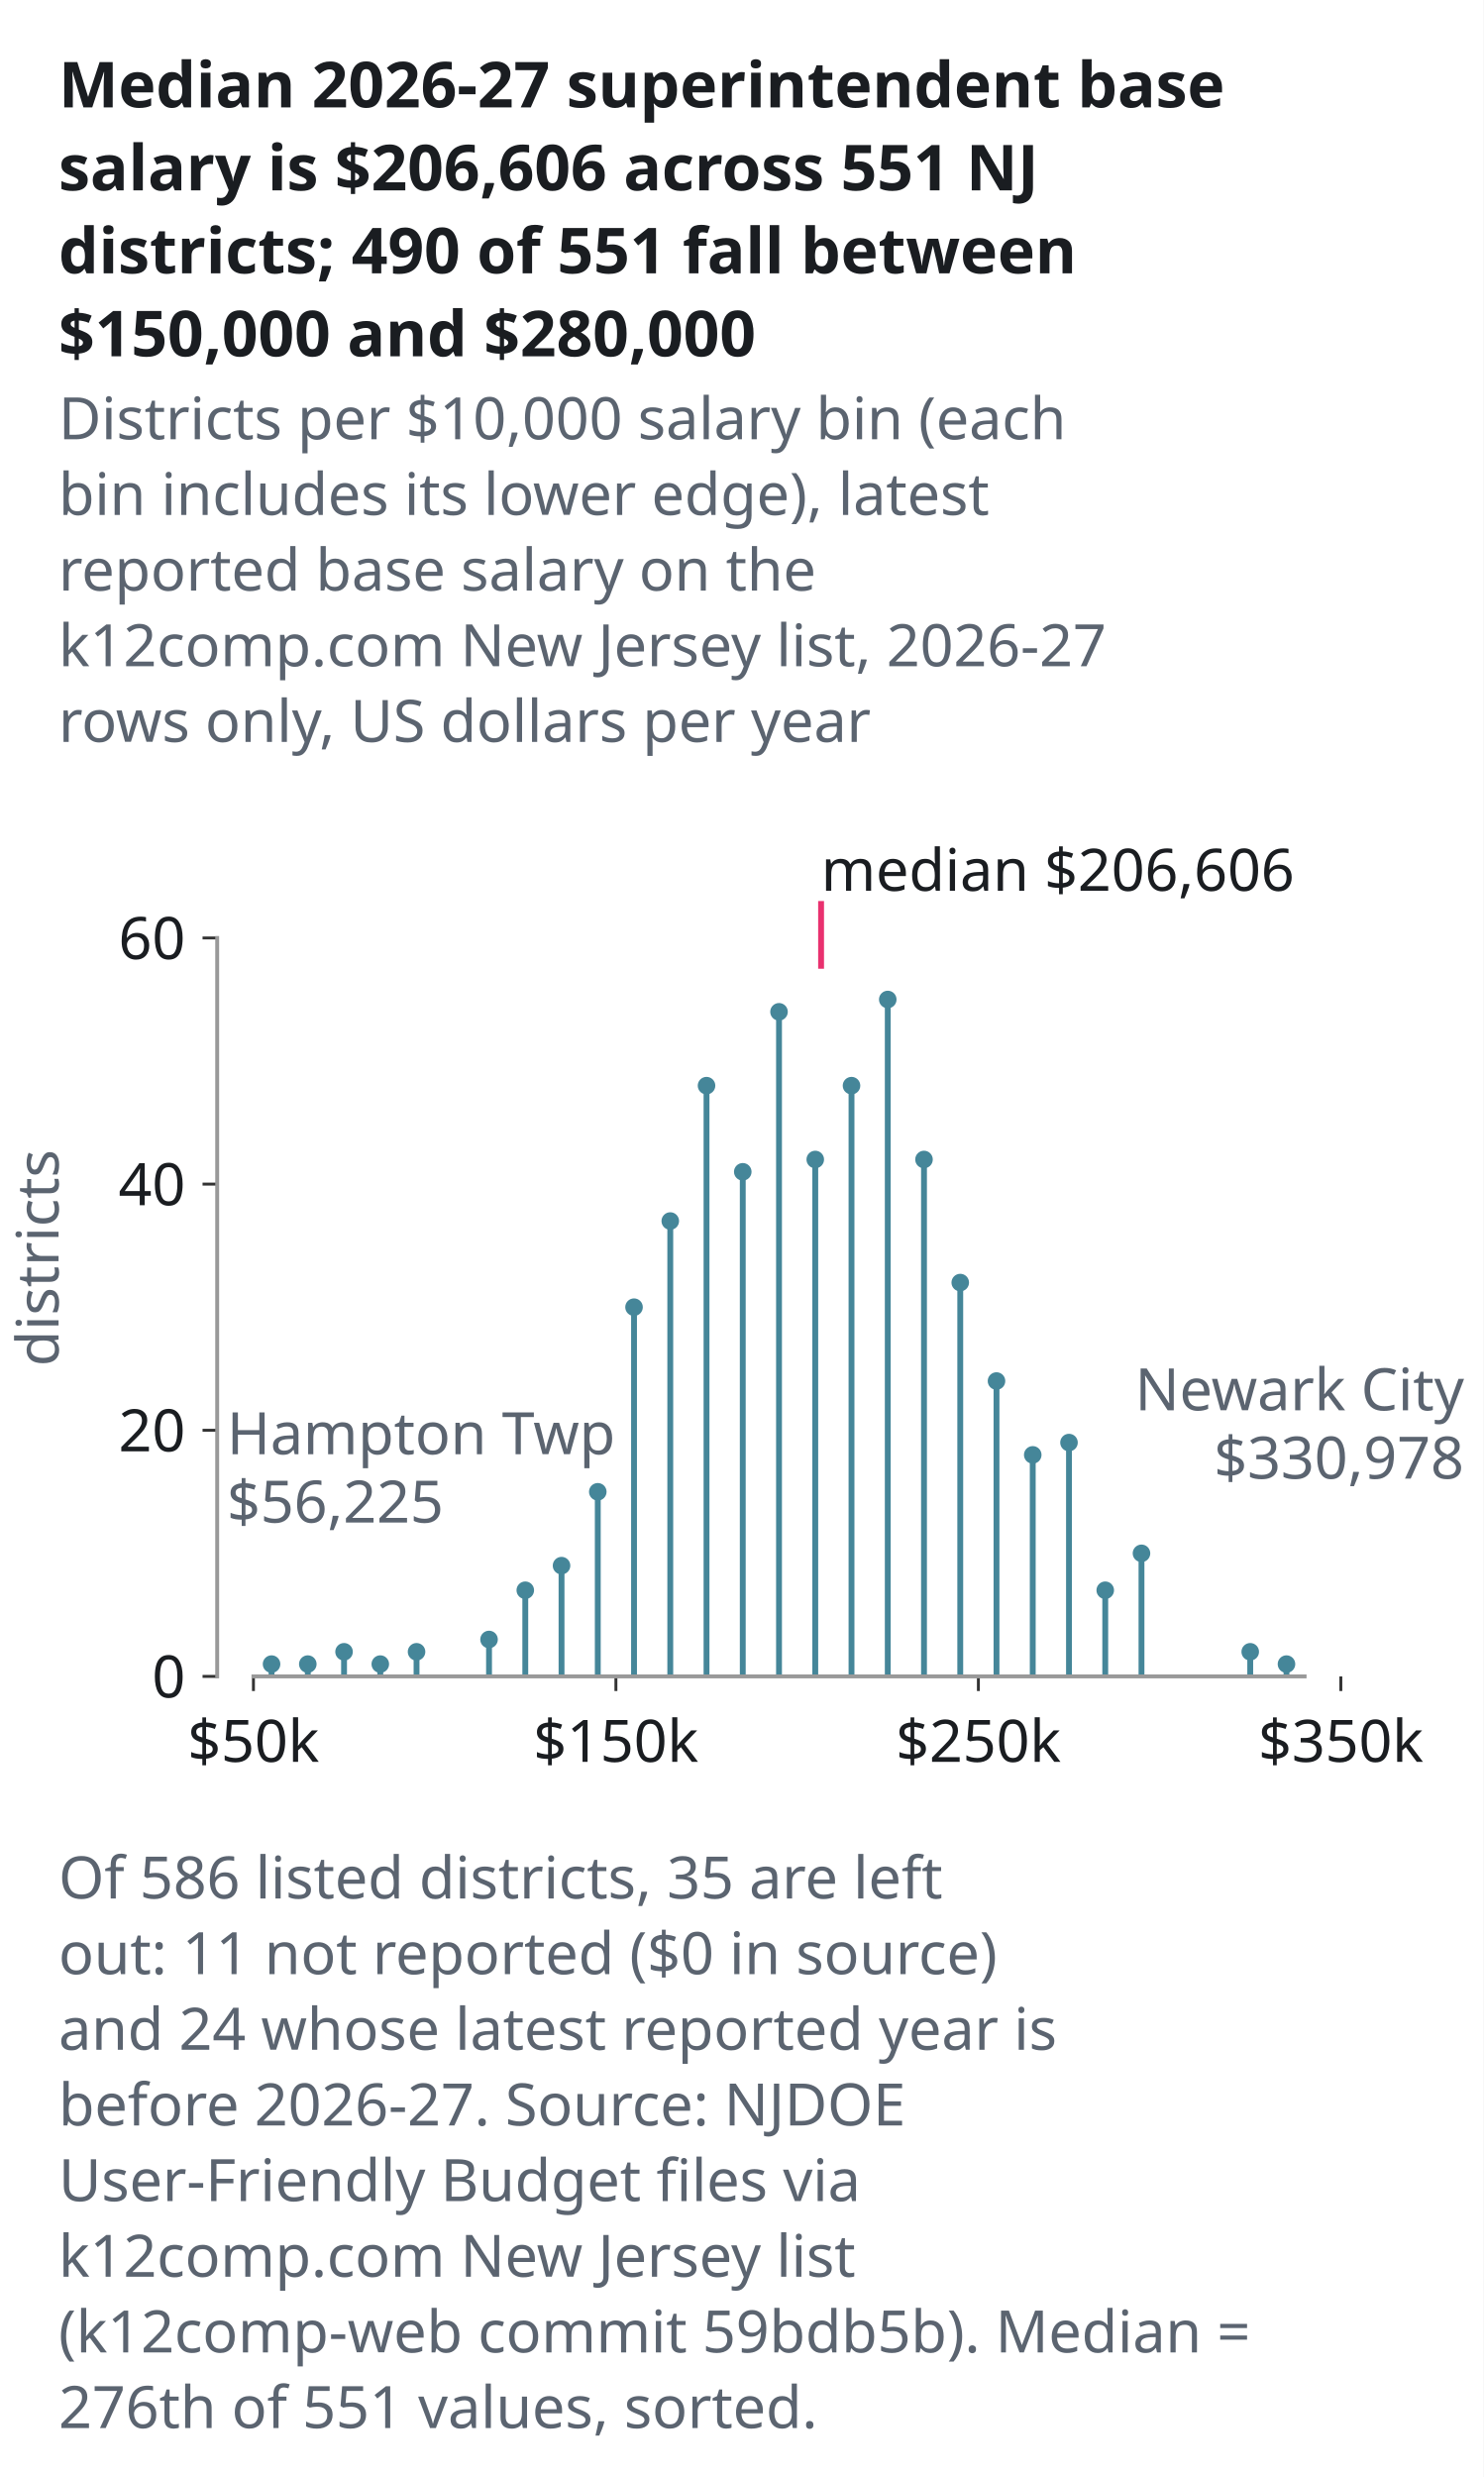
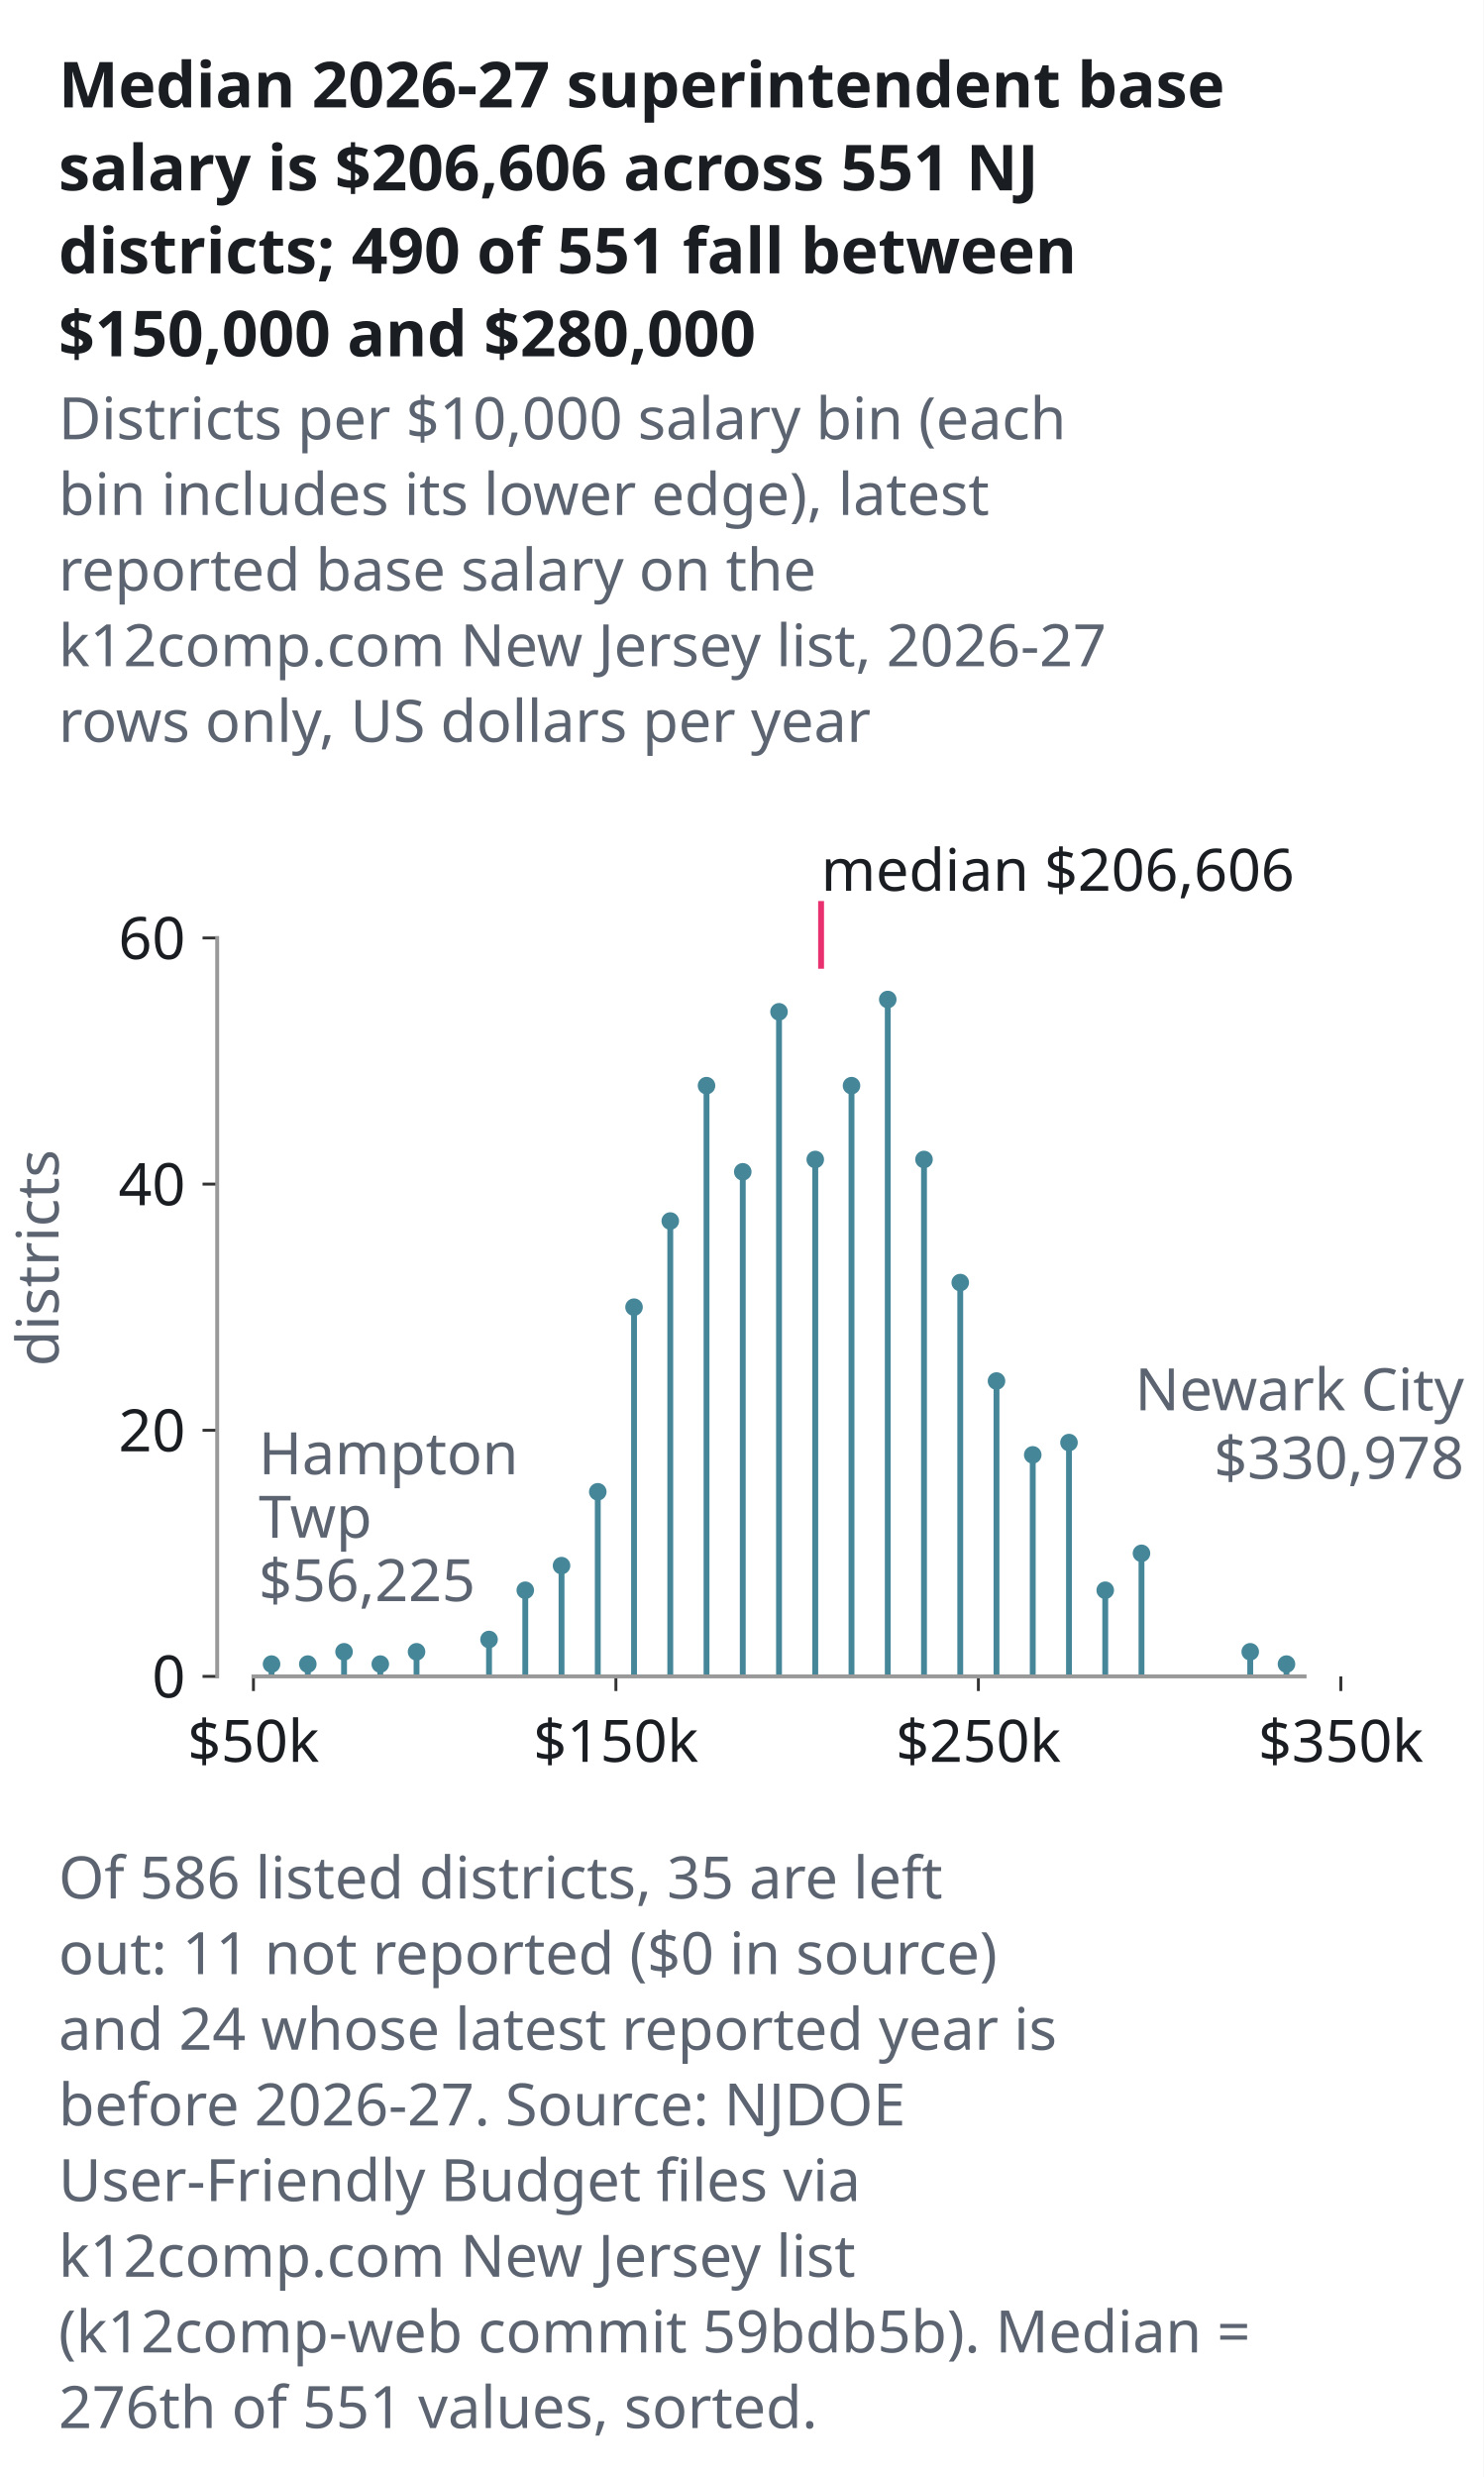
<svg xmlns="http://www.w3.org/2000/svg" xmlns:xlink="http://www.w3.org/1999/xlink" width="304" height="507.5" viewBox="0 0 304 507.5" version="1.1">
  <defs>
    <style type="text/css">*{stroke-linejoin: round; stroke-linecap: butt}</style>
  </defs>
  <g id="figure_1">
    <g id="patch_1">
      <path d="M 0 507.5  L 304 507.5  L 304 0  L 0 0  z " style="fill: #ffffff" />
    </g>
    <g id="axes_1" transform="translate(8 43.95)">
      <g id="patch_2">
        <path d="M 36.504 299.52  L 266.76 299.52  L 266.76 128.051  L 36.504 128.051  z " style="fill: #ffffff" />
      </g>
      <g id="matplotlib.axis_1">
        <g id="xtick_1">
          <g id="line2d_1">
            <defs>
              <path id="mb99d5eff45" d="M 0 0  L 0 3  " style="stroke: #333333; stroke-width: 0.6" />
            </defs>
            <g>
              <use xlink:href="#mb99d5eff45" x="43.932" y="299.52" style="fill: #333333; stroke: #333333; stroke-width: 0.6" />
            </g>
          </g>
          <g id="text_1">
            <text style="font-size: 12px; font-family: 'JetBrains Mono'; text-anchor: middle; fill: #1a1d21" x="43.932" y="317.02" transform="rotate(-0 43.93161 317.02)">$50k</text>
          </g>
        </g>
        <g id="xtick_2">
          <g id="line2d_2">
            <g>
              <use xlink:href="#mb99d5eff45" x="118.208" y="299.52" style="fill: #333333; stroke: #333333; stroke-width: 0.6" />
            </g>
          </g>
          <g id="text_2">
            <text style="font-size: 12px; font-family: 'JetBrains Mono'; text-anchor: middle; fill: #1a1d21" x="118.208" y="317.02" transform="rotate(-0 118.2077 317.02)">$150k</text>
          </g>
        </g>
        <g id="xtick_3">
          <g id="line2d_3">
            <g>
              <use xlink:href="#mb99d5eff45" x="192.484" y="299.52" style="fill: #333333; stroke: #333333; stroke-width: 0.6" />
            </g>
          </g>
          <g id="text_3">
            <text style="font-size: 12px; font-family: 'JetBrains Mono'; text-anchor: middle; fill: #1a1d21" x="192.484" y="317.02" transform="rotate(-0 192.4839 317.02)">$250k</text>
          </g>
        </g>
        <g id="xtick_4">
          <g id="line2d_4">
            <g>
              <use xlink:href="#mb99d5eff45" x="266.76" y="299.52" style="fill: #333333; stroke: #333333; stroke-width: 0.6" />
            </g>
          </g>
          <g id="text_4">
            <text style="font-size: 12px; font-family: 'JetBrains Mono'; text-anchor: middle; fill: #1a1d21" x="266.76" y="317.02" transform="rotate(-0 266.76 317.02)">$350k</text>
          </g>
        </g>
      </g>
      <g id="matplotlib.axis_2">
        <g id="ytick_1">
          <g id="line2d_5">
            <defs>
              <path id="mef0032ba88" d="M 0 0  L -3 0  " style="stroke: #333333; stroke-width: 0.6" />
            </defs>
            <g>
              <use xlink:href="#mef0032ba88" x="36.504" y="299.52" style="fill: #333333; stroke: #333333; stroke-width: 0.6" />
            </g>
          </g>
          <g id="text_5">
            <text style="font-size: 12px; font-family: 'JetBrains Mono'; text-anchor: end; fill: #1a1d21" x="30.004" y="303.84" transform="rotate(-0 30.004 303.84)">0</text>
          </g>
        </g>
        <g id="ytick_2">
          <g id="line2d_6">
            <g>
              <use xlink:href="#mef0032ba88" x="36.504" y="249.088" style="fill: #333333; stroke: #333333; stroke-width: 0.6" />
            </g>
          </g>
          <g id="text_6">
            <text style="font-size: 12px; font-family: 'JetBrains Mono'; text-anchor: end; fill: #1a1d21" x="30.004" y="253.408" transform="rotate(-0 30.004 253.408)">20</text>
          </g>
        </g>
        <g id="ytick_3">
          <g id="line2d_7">
            <g>
              <use xlink:href="#mef0032ba88" x="36.504" y="198.656" style="fill: #333333; stroke: #333333; stroke-width: 0.6" />
            </g>
          </g>
          <g id="text_7">
            <text style="font-size: 12px; font-family: 'JetBrains Mono'; text-anchor: end; fill: #1a1d21" x="30.004" y="202.976" transform="rotate(-0 30.004 202.976)">40</text>
          </g>
        </g>
        <g id="ytick_4">
          <g id="line2d_8">
            <g>
              <use xlink:href="#mef0032ba88" x="36.504" y="148.224" style="fill: #333333; stroke: #333333; stroke-width: 0.6" />
            </g>
          </g>
          <g id="text_8">
            <text style="font-size: 12px; font-family: 'JetBrains Mono'; text-anchor: end; fill: #1a1d21" x="30.004" y="152.544" transform="rotate(-0 30.004 152.544)">60</text>
          </g>
        </g>
        <g id="text_9">
          <text style="font-size: 12px; font-family: 'Space Grotesk'; text-anchor: middle; fill: #5b6470" x="4" y="213.786" transform="rotate(-90 4 213.7856)">districts</text>
        </g>
      </g>
      <g id="LineCollection_1">
        <path d="M 47.645 299.52  L 47.645 296.998  " clip-path="url(#peaffa1e2c4)" style="fill: none; stroke: #458699; stroke-width: 1.2" />
        <path d="M 55.073 299.52  L 55.073 296.998  " clip-path="url(#peaffa1e2c4)" style="fill: none; stroke: #458699; stroke-width: 1.2" />
        <path d="M 62.501 299.52  L 62.501 294.477  " clip-path="url(#peaffa1e2c4)" style="fill: none; stroke: #458699; stroke-width: 1.2" />
        <path d="M 69.928 299.52  L 69.928 296.998  " clip-path="url(#peaffa1e2c4)" style="fill: none; stroke: #458699; stroke-width: 1.2" />
        <path d="M 77.356 299.52  L 77.356 294.477  " clip-path="url(#peaffa1e2c4)" style="fill: none; stroke: #458699; stroke-width: 1.2" />
        <path d="M 92.211 299.52  L 92.211 291.955  " clip-path="url(#peaffa1e2c4)" style="fill: none; stroke: #458699; stroke-width: 1.2" />
        <path d="M 99.639 299.52  L 99.639 281.869  " clip-path="url(#peaffa1e2c4)" style="fill: none; stroke: #458699; stroke-width: 1.2" />
        <path d="M 107.066 299.52  L 107.066 276.826  " clip-path="url(#peaffa1e2c4)" style="fill: none; stroke: #458699; stroke-width: 1.2" />
        <path d="M 114.494 299.52  L 114.494 261.696  " clip-path="url(#peaffa1e2c4)" style="fill: none; stroke: #458699; stroke-width: 1.2" />
        <path d="M 121.922 299.52  L 121.922 223.872  " clip-path="url(#peaffa1e2c4)" style="fill: none; stroke: #458699; stroke-width: 1.2" />
        <path d="M 129.349 299.52  L 129.349 206.221  " clip-path="url(#peaffa1e2c4)" style="fill: none; stroke: #458699; stroke-width: 1.2" />
        <path d="M 136.777 299.52  L 136.777 178.483  " clip-path="url(#peaffa1e2c4)" style="fill: none; stroke: #458699; stroke-width: 1.2" />
        <path d="M 144.204 299.52  L 144.204 196.134  " clip-path="url(#peaffa1e2c4)" style="fill: none; stroke: #458699; stroke-width: 1.2" />
        <path d="M 151.632 299.52  L 151.632 163.354  " clip-path="url(#peaffa1e2c4)" style="fill: none; stroke: #458699; stroke-width: 1.2" />
        <path d="M 159.06 299.52  L 159.06 193.613  " clip-path="url(#peaffa1e2c4)" style="fill: none; stroke: #458699; stroke-width: 1.2" />
        <path d="M 166.487 299.52  L 166.487 178.483  " clip-path="url(#peaffa1e2c4)" style="fill: none; stroke: #458699; stroke-width: 1.2" />
        <path d="M 173.915 299.52  L 173.915 160.832  " clip-path="url(#peaffa1e2c4)" style="fill: none; stroke: #458699; stroke-width: 1.2" />
        <path d="M 181.342 299.52  L 181.342 193.613  " clip-path="url(#peaffa1e2c4)" style="fill: none; stroke: #458699; stroke-width: 1.2" />
        <path d="M 188.77 299.52  L 188.77 218.829  " clip-path="url(#peaffa1e2c4)" style="fill: none; stroke: #458699; stroke-width: 1.2" />
        <path d="M 196.198 299.52  L 196.198 239.002  " clip-path="url(#peaffa1e2c4)" style="fill: none; stroke: #458699; stroke-width: 1.2" />
        <path d="M 203.625 299.52  L 203.625 254.131  " clip-path="url(#peaffa1e2c4)" style="fill: none; stroke: #458699; stroke-width: 1.2" />
        <path d="M 211.053 299.52  L 211.053 251.61  " clip-path="url(#peaffa1e2c4)" style="fill: none; stroke: #458699; stroke-width: 1.2" />
        <path d="M 218.481 299.52  L 218.481 281.869  " clip-path="url(#peaffa1e2c4)" style="fill: none; stroke: #458699; stroke-width: 1.2" />
        <path d="M 225.908 299.52  L 225.908 274.304  " clip-path="url(#peaffa1e2c4)" style="fill: none; stroke: #458699; stroke-width: 1.2" />
        <path d="M 248.191 299.52  L 248.191 294.477  " clip-path="url(#peaffa1e2c4)" style="fill: none; stroke: #458699; stroke-width: 1.2" />
        <path d="M 255.619 299.52  L 255.619 296.998  " clip-path="url(#peaffa1e2c4)" style="fill: none; stroke: #458699; stroke-width: 1.2" />
      </g>
      <g id="line2d_9">
        <defs>
          <path id="m4e4e25f855" d="M 0 1.3  C 0.345 1.3 0.675 1.163 0.919 0.919  C 1.163 0.675 1.3 0.345 1.3 0  C 1.3 -0.345 1.163 -0.675 0.919 -0.919  C 0.675 -1.163 0.345 -1.3 0 -1.3  C -0.345 -1.3 -0.675 -1.163 -0.919 -0.919  C -1.163 -0.675 -1.3 -0.345 -1.3 0  C -1.3 0.345 -1.163 0.675 -0.919 0.919  C -0.675 1.163 -0.345 1.3 0 1.3  z " style="stroke: #458699" />
        </defs>
        <g clip-path="url(#peaffa1e2c4)">
          <use xlink:href="#m4e4e25f855" x="47.645" y="296.998" style="fill: #458699; stroke: #458699" />
          <use xlink:href="#m4e4e25f855" x="55.073" y="296.998" style="fill: #458699; stroke: #458699" />
          <use xlink:href="#m4e4e25f855" x="62.501" y="294.477" style="fill: #458699; stroke: #458699" />
          <use xlink:href="#m4e4e25f855" x="69.928" y="296.998" style="fill: #458699; stroke: #458699" />
          <use xlink:href="#m4e4e25f855" x="77.356" y="294.477" style="fill: #458699; stroke: #458699" />
          <use xlink:href="#m4e4e25f855" x="92.211" y="291.955" style="fill: #458699; stroke: #458699" />
          <use xlink:href="#m4e4e25f855" x="99.639" y="281.869" style="fill: #458699; stroke: #458699" />
          <use xlink:href="#m4e4e25f855" x="107.066" y="276.826" style="fill: #458699; stroke: #458699" />
          <use xlink:href="#m4e4e25f855" x="114.494" y="261.696" style="fill: #458699; stroke: #458699" />
          <use xlink:href="#m4e4e25f855" x="121.922" y="223.872" style="fill: #458699; stroke: #458699" />
          <use xlink:href="#m4e4e25f855" x="129.349" y="206.221" style="fill: #458699; stroke: #458699" />
          <use xlink:href="#m4e4e25f855" x="136.777" y="178.483" style="fill: #458699; stroke: #458699" />
          <use xlink:href="#m4e4e25f855" x="144.204" y="196.134" style="fill: #458699; stroke: #458699" />
          <use xlink:href="#m4e4e25f855" x="151.632" y="163.354" style="fill: #458699; stroke: #458699" />
          <use xlink:href="#m4e4e25f855" x="159.06" y="193.613" style="fill: #458699; stroke: #458699" />
          <use xlink:href="#m4e4e25f855" x="166.487" y="178.483" style="fill: #458699; stroke: #458699" />
          <use xlink:href="#m4e4e25f855" x="173.915" y="160.832" style="fill: #458699; stroke: #458699" />
          <use xlink:href="#m4e4e25f855" x="181.342" y="193.613" style="fill: #458699; stroke: #458699" />
          <use xlink:href="#m4e4e25f855" x="188.77" y="218.829" style="fill: #458699; stroke: #458699" />
          <use xlink:href="#m4e4e25f855" x="196.198" y="239.002" style="fill: #458699; stroke: #458699" />
          <use xlink:href="#m4e4e25f855" x="203.625" y="254.131" style="fill: #458699; stroke: #458699" />
          <use xlink:href="#m4e4e25f855" x="211.053" y="251.61" style="fill: #458699; stroke: #458699" />
          <use xlink:href="#m4e4e25f855" x="218.481" y="281.869" style="fill: #458699; stroke: #458699" />
          <use xlink:href="#m4e4e25f855" x="225.908" y="274.304" style="fill: #458699; stroke: #458699" />
          <use xlink:href="#m4e4e25f855" x="248.191" y="294.477" style="fill: #458699; stroke: #458699" />
          <use xlink:href="#m4e4e25f855" x="255.619" y="296.998" style="fill: #458699; stroke: #458699" />
        </g>
      </g>
      <g id="LineCollection_2">
        <path d="M 160.252 154.528  L 160.252 140.659  " clip-path="url(#peaffa1e2c4)" style="fill: none; stroke: #e9316f; stroke-width: 1.2" />
      </g>
      <g id="patch_3">
        <path d="M 36.504 299.52  L 36.504 148.224  " style="fill: none; stroke: #999999; stroke-width: 0.8; stroke-linejoin: miter; stroke-linecap: square" />
      </g>
      <g id="patch_4">
        <path d="M 43.932 299.52  L 259.332 299.52  " style="fill: none; stroke: #999999; stroke-width: 0.8; stroke-linejoin: miter; stroke-linecap: square" />
      </g>
      <g id="text_10">
        <text style="font-size: 12px; font-family: 'JetBrains Mono'; text-anchor: start; fill: #1a1d21" x="160.252" y="138.559" transform="rotate(-0 160.2525 138.5592)"> median $206,606</text>
      </g>
      <g id="text_11">
-         <text style="font-size: 12px; font-family: 'JetBrains Mono'; fill: #5b6470" transform="translate(38.5 254)">Hampton Twp</text>
-         <text style="font-size: 12px; font-family: 'JetBrains Mono'; fill: #5b6470" transform="translate(38.5 268)">$56,225</text>
+         <text style="font-size: 12px; font-family: 'JetBrains Mono'; fill: #5b6470" transform="translate(45 258.1)">Hampton</text>
+         <text style="font-size: 12px; font-family: 'JetBrains Mono'; fill: #5b6470" transform="translate(45 271.1)">Twp</text>
+         <text style="font-size: 12px; font-family: 'JetBrains Mono'; fill: #5b6470" transform="translate(45 284.1)">$56,225</text>
      </g>
      <g id="text_12">
        <text style="font-size: 12px; font-family: 'JetBrains Mono'; text-anchor: end; fill: #5b6470" transform="translate(292 245)">Newark City</text>
        <text style="font-size: 12px; font-family: 'JetBrains Mono'; text-anchor: end; fill: #5b6470" transform="translate(292 259)">$330,978</text>
      </g>
    </g>
    <g id="text_13">
      <text style="font-weight: 700; font-size: 13px; font-family: 'Space Grotesk'; fill: #1a1d21" transform="translate(12 22)">Median 2026-27 superintendent base</text>
      <text style="font-weight: 700; font-size: 13px; font-family: 'Space Grotesk'; fill: #1a1d21" transform="translate(12 39)">salary is $206,606 across 551 NJ</text>
      <text style="font-weight: 700; font-size: 13px; font-family: 'Space Grotesk'; fill: #1a1d21" transform="translate(12 56)">districts; 490 of 551 fall between</text>
      <text style="font-weight: 700; font-size: 13px; font-family: 'Space Grotesk'; fill: #1a1d21" transform="translate(12 73)">$150,000 and $280,000</text>
    </g>
    <g id="text_14">
      <text style="font-size: 12px; font-family: 'Space Grotesk'; fill: #5b6470" transform="translate(12 90)">Districts per $10,000 salary bin (each</text>
      <text style="font-size: 12px; font-family: 'Space Grotesk'; fill: #5b6470" transform="translate(12 105.5)">bin includes its lower edge), latest</text>
      <text style="font-size: 12px; font-family: 'Space Grotesk'; fill: #5b6470" transform="translate(12 121)">reported base salary on the</text>
      <text style="font-size: 12px; font-family: 'Space Grotesk'; fill: #5b6470" transform="translate(12 136.5)">k12comp.com New Jersey list, 2026-27</text>
      <text style="font-size: 12px; font-family: 'Space Grotesk'; fill: #5b6470" transform="translate(12 152)">rows only, US dollars per year</text>
    </g>
    <g id="text_15">
      <text style="font-size: 12px; font-family: 'Space Grotesk'; fill: #5b6470" transform="translate(12 388.97)">Of 586 listed districts, 35 are left</text>
      <text style="font-size: 12px; font-family: 'Space Grotesk'; fill: #5b6470" transform="translate(12 404.47)">out: 11 not reported ($0 in source)</text>
      <text style="font-size: 12px; font-family: 'Space Grotesk'; fill: #5b6470" transform="translate(12 419.97)">and 24 whose latest reported year is</text>
      <text style="font-size: 12px; font-family: 'Space Grotesk'; fill: #5b6470" transform="translate(12 435.47)">before 2026-27. Source: NJDOE</text>
      <text style="font-size: 12px; font-family: 'Space Grotesk'; fill: #5b6470" transform="translate(12 450.97)">User-Friendly Budget files via</text>
      <text style="font-size: 12px; font-family: 'Space Grotesk'; fill: #5b6470" transform="translate(12 466.47)">k12comp.com New Jersey list</text>
      <text style="font-size: 12px; font-family: 'Space Grotesk'; fill: #5b6470" transform="translate(12 481.97)">(k12comp-web commit 59bdb5b). Median =</text>
      <text style="font-size: 12px; font-family: 'Space Grotesk'; fill: #5b6470" transform="translate(12 497.47)">276th of 551 values, sorted.</text>
    </g>
  </g>
  <defs>
    <clipPath id="peaffa1e2c4">
      <rect x="36.504" y="128.051" width="230.256" height="171.469" />
    </clipPath>
  </defs>
</svg>
